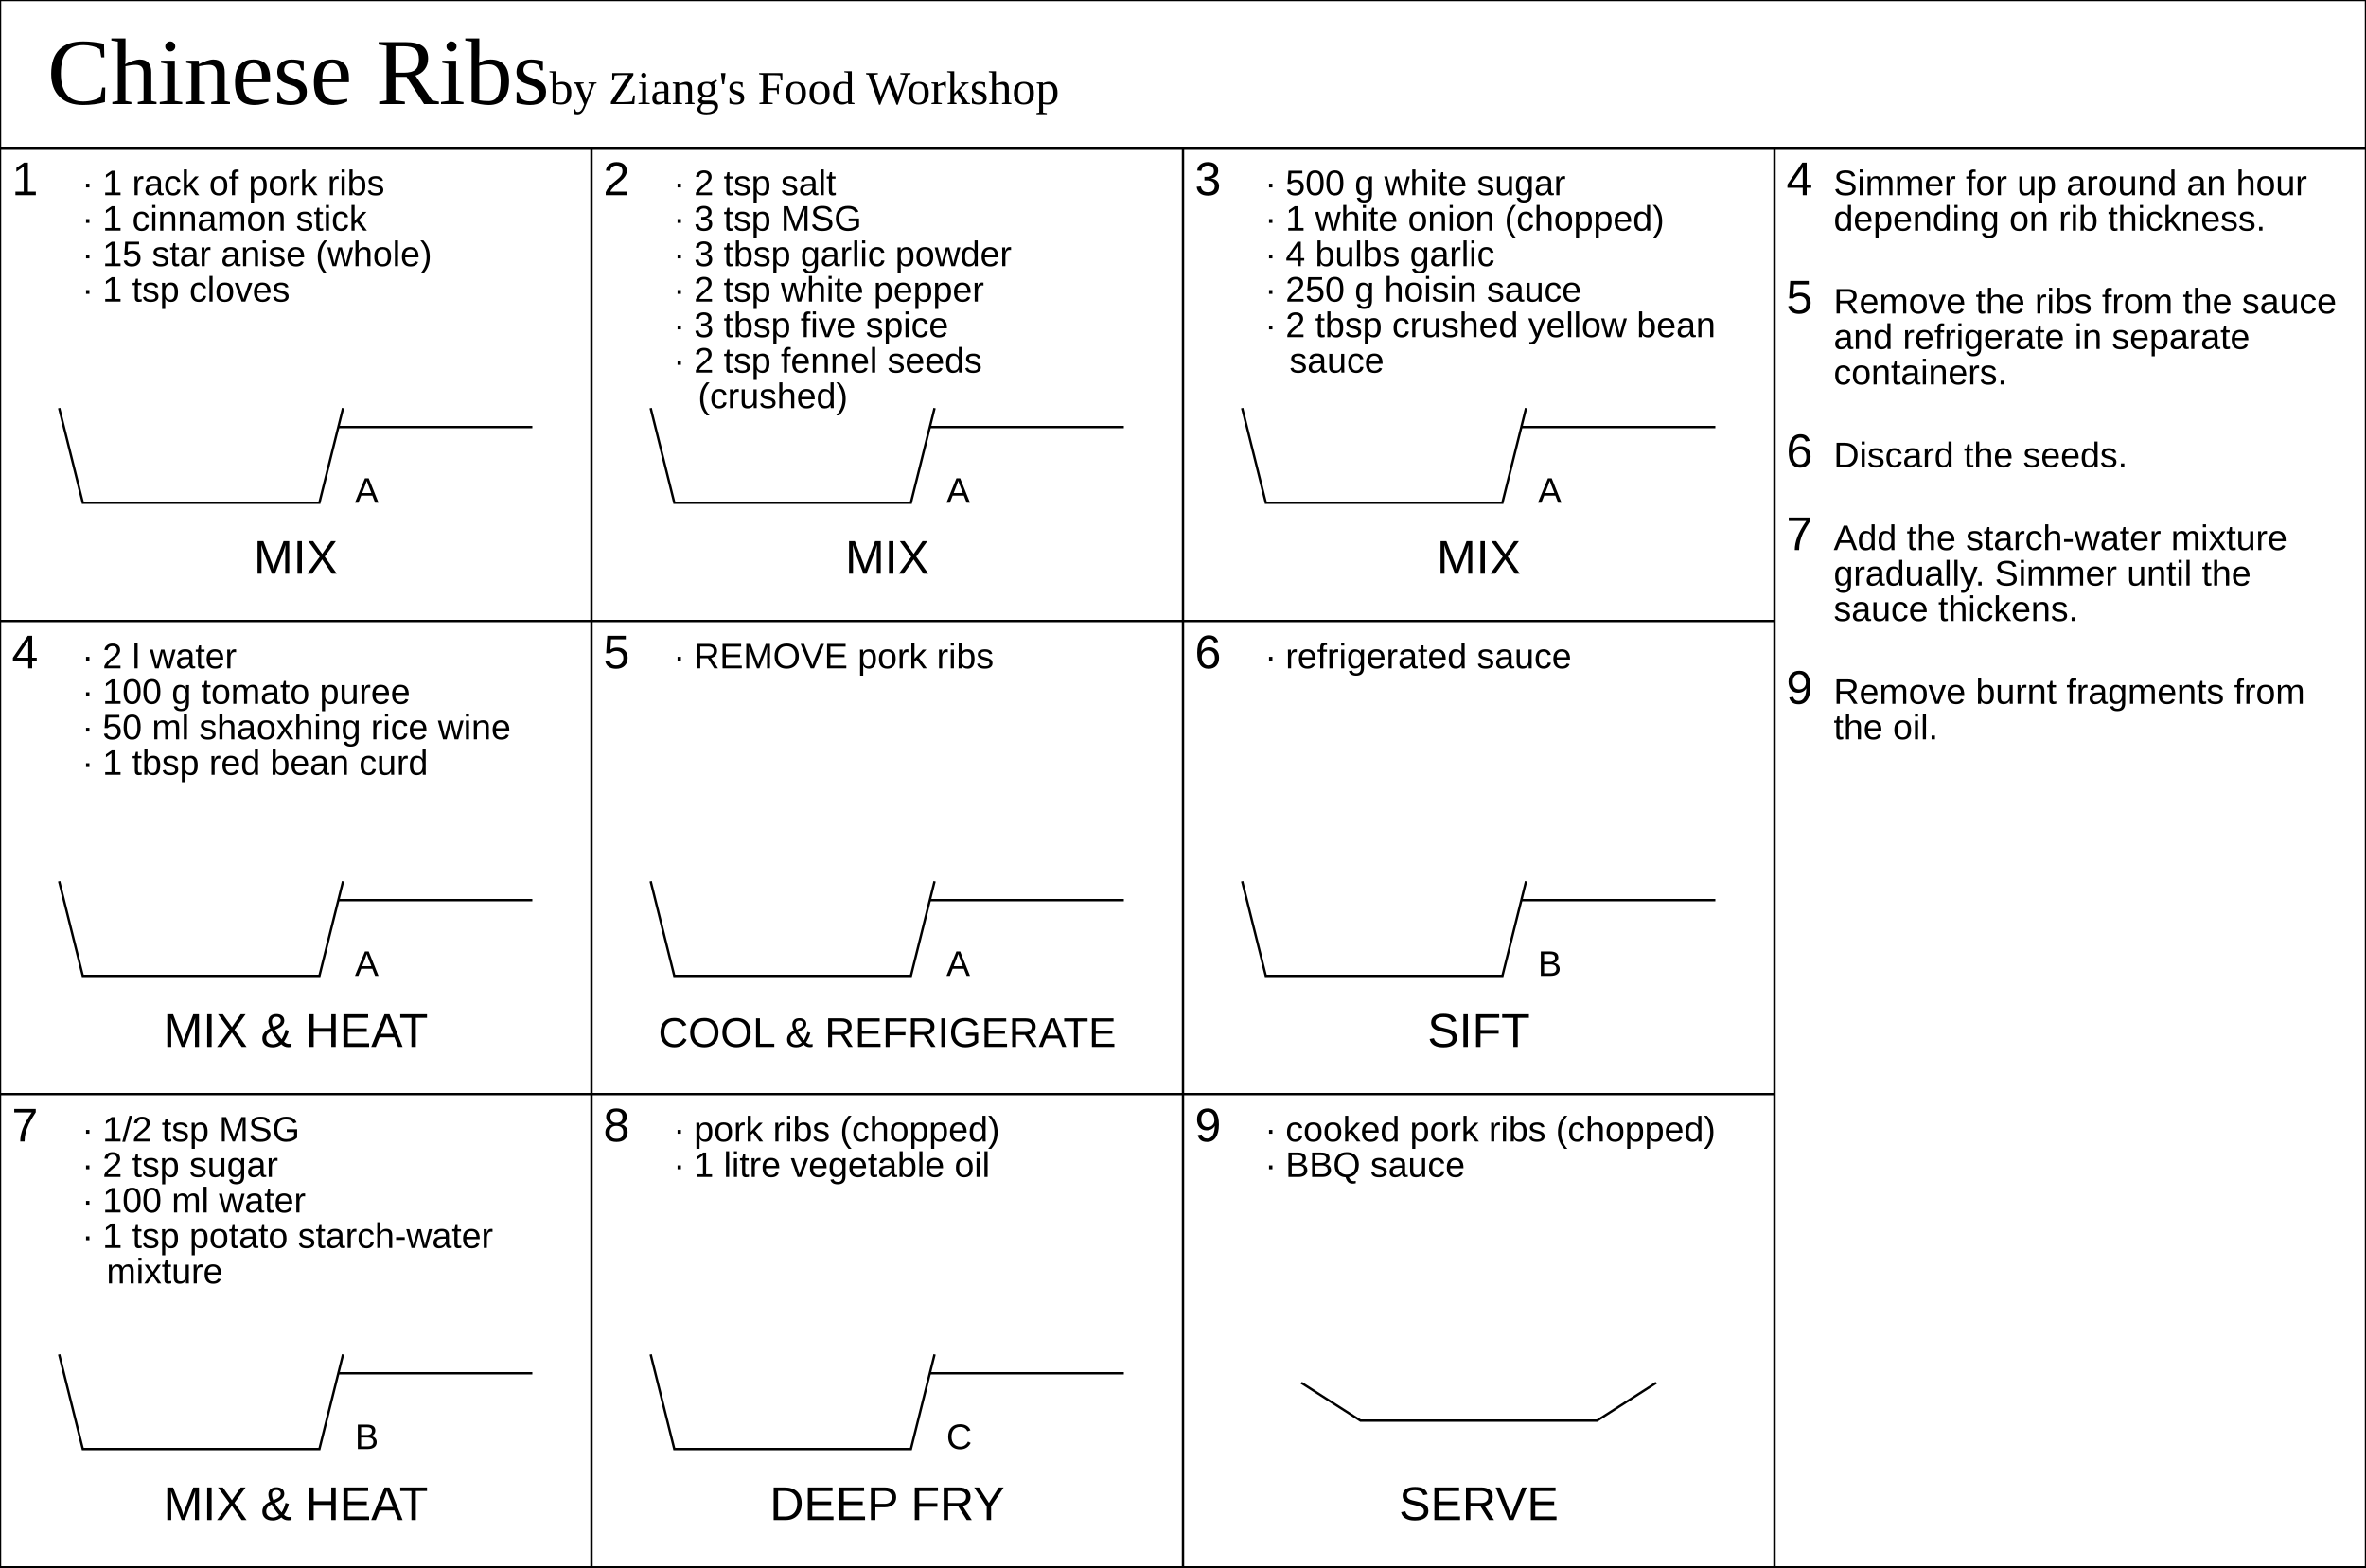
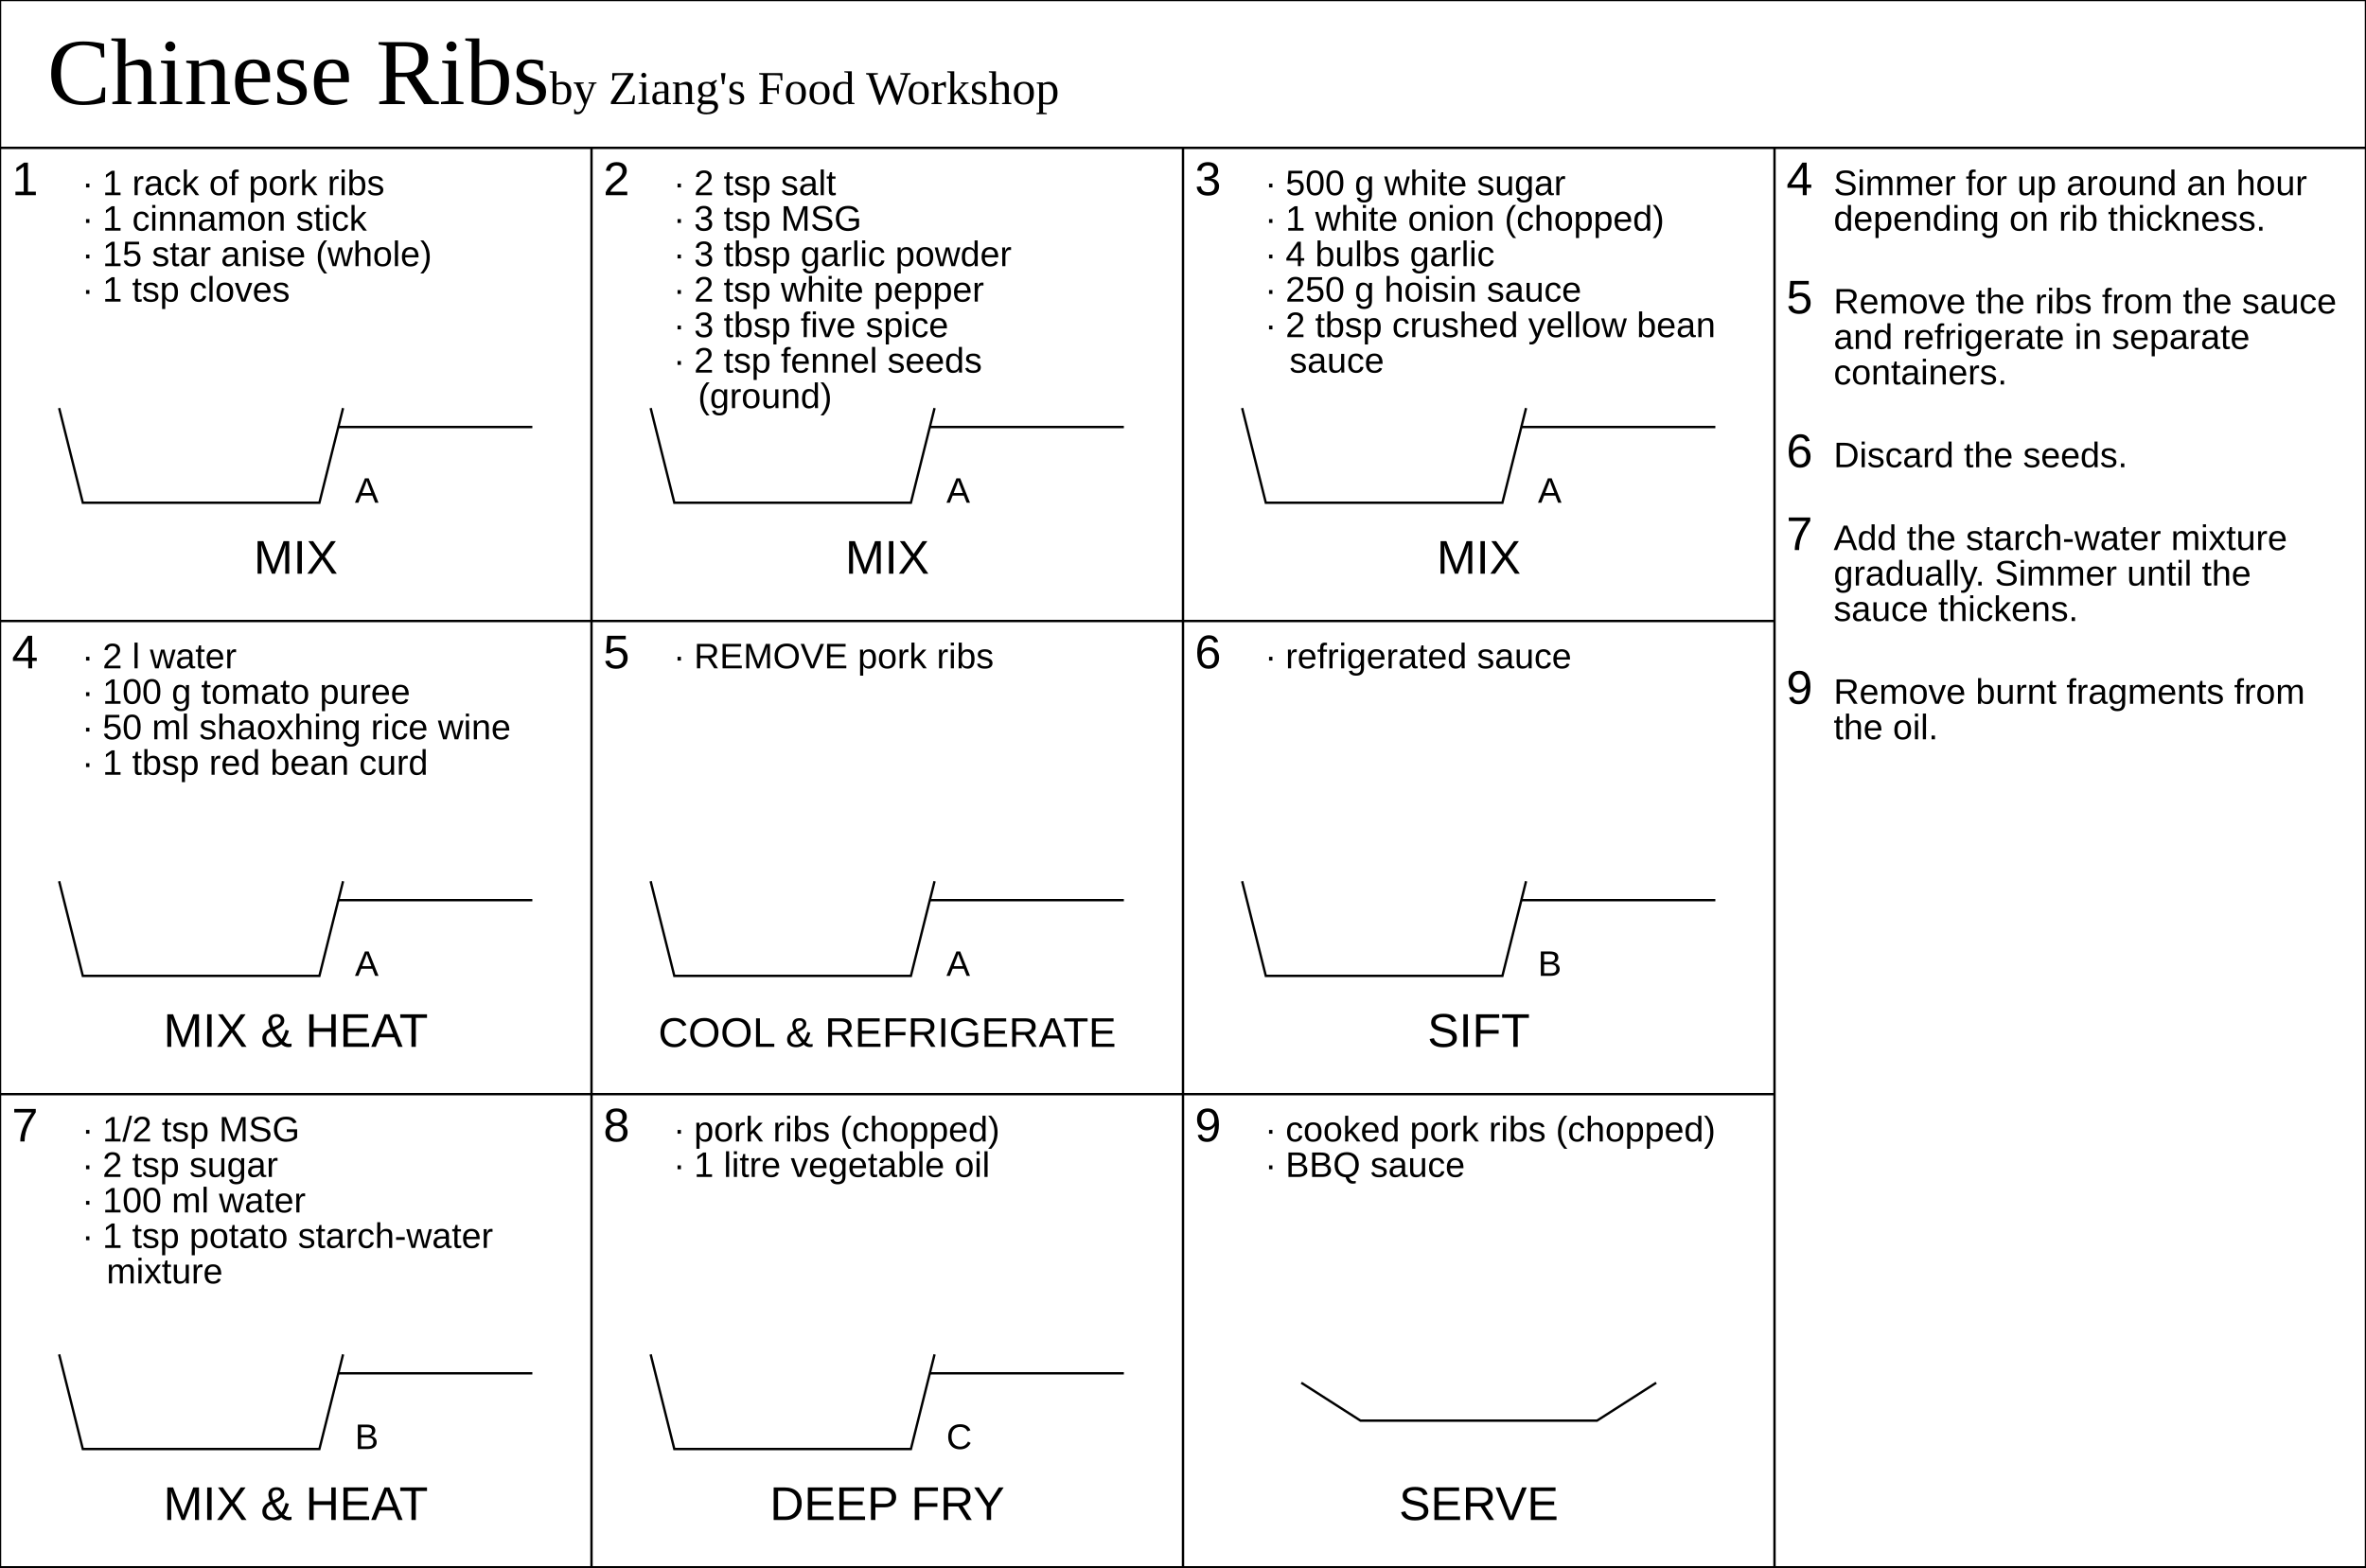
<svg xmlns="http://www.w3.org/2000/svg" width="2000" height="1325.0">
  <text x="40.0" y="88.0" font-size="80">
Chinese Ribs<tspan font-size="40">  by 
Ziang's Food Workshop</tspan>
  </text>
  <polyline points="0,0 0,1325.0 " style="fill:none;stroke:black;stroke-width:2" />
  <polyline points="2000,0 2000,1325.0 " style="fill:none;stroke:black;stroke-width:2" />
  <polyline points="500,125.0 500,1325.0 " style="fill:none;stroke:black;stroke-width:2" />
  <polyline points="1000,125.0 1000,1325.0 " style="fill:none;stroke:black;stroke-width:2" />
  <polyline points="1500,125.0 1500,1325.0 " style="fill:none;stroke:black;stroke-width:2" />
  <polyline points="0,0 2000,0 " style="fill:none;stroke:black;stroke-width:2" />
  <polyline points="0,125.0 2000,125.0 " style="fill:none;stroke:black;stroke-width:2" />
  <polyline points="0,1325.0 2000,1325.0 " style="fill:none;stroke:black;stroke-width:2" />
  <polyline points="0,525.0 1500,525.0 " style="fill:none;stroke:black;stroke-width:2" />
  <polyline points="0,925.0 1500,925.0 " style="fill:none;stroke:black;stroke-width:2" />
  <text x="10.0" y="165.0" text-anchor="left" style="font-family:Arial;font-size:40"> 
1 </text>
  <text x="70.0" y="165.0" text-anchor="left" style="font-family:Arial;font-size:30"> 
∙ 1 rack of pork ribs </text>
  <text x="70.0" y="195.0" text-anchor="left" style="font-family:Arial;font-size:30"> 
∙ 1 cinnamon stick </text>
  <text x="70.0" y="225.0" text-anchor="left" style="font-family:Arial;font-size:30"> 
∙ 15 star anise (whole) </text>
  <text x="70.0" y="255.0" text-anchor="left" style="font-family:Arial;font-size:30"> 
∙ 1 tsp cloves </text>
  <polyline points="50.0,345.0 70.0,425.0 270.0,425.0 290.0,345.0" style="fill:none;stroke:black;stroke-width:2" />
  <polyline points="286,361.0 450.0,361.0" style="fill:none;stroke:black;stroke-width:2" />
  <text x="300.0" y="425.0" text-anchor="left" style="font-family:Arial;font-size:30"> 
A </text>
  <text x="250.0" y="485.0" text-anchor="middle" style="font-family:Arial;font-size:40"> 
MIX </text>
  <text x="510.0" y="165.0" text-anchor="left" style="font-family:Arial;font-size:40"> 
2 </text>
  <text x="570.0" y="165.0" text-anchor="left" style="font-family:Arial;font-size:30"> 
∙ 2 tsp salt </text>
  <text x="570.0" y="195.0" text-anchor="left" style="font-family:Arial;font-size:30"> 
∙ 3 tsp MSG </text>
  <text x="570.0" y="225.0" text-anchor="left" style="font-family:Arial;font-size:30"> 
∙ 3 tbsp garlic powder </text>
  <text x="570.0" y="255.0" text-anchor="left" style="font-family:Arial;font-size:30"> 
∙ 2 tsp white pepper </text>
  <text x="570.0" y="285.0" text-anchor="left" style="font-family:Arial;font-size:30"> 
∙ 3 tbsp five spice </text>
  <text x="570.0" y="315.0" text-anchor="left" style="font-family:Arial;font-size:30"> 
∙ 2 tsp fennel seeds </text>
  <text x="590.0" y="345.0" text-anchor="left" style="font-family:Arial;font-size:30"> 
- (crushed) </text>
+ (ground) </text>
  <polyline points="550.0,345.0 570.0,425.0 770.0,425.0 790.0,345.0" style="fill:none;stroke:black;stroke-width:2" />
  <polyline points="786.0,361.0 950.0,361.0" style="fill:none;stroke:black;stroke-width:2" />
  <text x="800.0" y="425.0" text-anchor="left" style="font-family:Arial;font-size:30"> 
A </text>
  <text x="750.0" y="485.0" text-anchor="middle" style="font-family:Arial;font-size:40"> 
MIX </text>
  <text x="1010.0" y="165.0" text-anchor="left" style="font-family:Arial;font-size:40"> 
3 </text>
  <text x="1070.0" y="165.0" text-anchor="left" style="font-family:Arial;font-size:30"> 
∙ 500 g white sugar </text>
  <text x="1070.0" y="195.0" text-anchor="left" style="font-family:Arial;font-size:30"> 
∙ 1 white onion (chopped) </text>
  <text x="1070.0" y="225.0" text-anchor="left" style="font-family:Arial;font-size:30"> 
∙ 4 bulbs garlic </text>
  <text x="1070.0" y="255.0" text-anchor="left" style="font-family:Arial;font-size:30"> 
∙ 250 g hoisin sauce </text>
  <text x="1070.0" y="285.0" text-anchor="left" style="font-family:Arial;font-size:30"> 
∙ 2 tbsp crushed yellow bean </text>
  <text x="1090.0" y="315.0" text-anchor="left" style="font-family:Arial;font-size:30"> 
sauce </text>
  <polyline points="1050.0,345.0 1070.0,425.0 1270.0,425.0 1290.0,345.0" style="fill:none;stroke:black;stroke-width:2" />
  <polyline points="1286.0,361.0 1450.0,361.0" style="fill:none;stroke:black;stroke-width:2" />
  <text x="1300.0" y="425.0" text-anchor="left" style="font-family:Arial;font-size:30"> 
A </text>
  <text x="1250.0" y="485.0" text-anchor="middle" style="font-family:Arial;font-size:40"> 
MIX </text>
  <text x="10.0" y="565.0" text-anchor="left" style="font-family:Arial;font-size:40"> 
4 </text>
  <text x="70.0" y="565.0" text-anchor="left" style="font-family:Arial;font-size:30"> 
∙ 2 l water </text>
  <text x="70.0" y="595.0" text-anchor="left" style="font-family:Arial;font-size:30"> 
∙ 100 g tomato puree </text>
  <text x="70.0" y="625.0" text-anchor="left" style="font-family:Arial;font-size:30"> 
∙ 50 ml shaoxhing rice wine </text>
  <text x="70.0" y="655.0" text-anchor="left" style="font-family:Arial;font-size:30"> 
∙ 1 tbsp red bean curd </text>
  <polyline points="50.0,745.0 70.0,825.0 270.0,825.0 290.0,745.0" style="fill:none;stroke:black;stroke-width:2" />
  <polyline points="286,761.0 450.0,761.0" style="fill:none;stroke:black;stroke-width:2" />
  <text x="300.0" y="825.0" text-anchor="left" style="font-family:Arial;font-size:30"> 
A </text>
  <text x="250.0" y="885.0" text-anchor="middle" style="font-family:Arial;font-size:40"> 
MIX &amp; HEAT </text>
  <text x="1510.0" y="165.0" text-anchor="left" style="font-family:Arial;font-size:40"> 
4 </text>
  <text x="1550.0" y="165.0" text-anchor="left" style="font-family:Arial;font-size:30"> 
Simmer for up around an hour </text>
  <text x="1550.0" y="195.0" text-anchor="left" style="font-family:Arial;font-size:30"> 
depending on rib thickness. </text>
  <text x="510.0" y="565.0" text-anchor="left" style="font-family:Arial;font-size:40"> 
5 </text>
  <text x="570.0" y="565.0" text-anchor="left" style="font-family:Arial;font-size:30"> 
∙ REMOVE pork ribs </text>
  <polyline points="550.0,745.0 570.0,825.0 770.0,825.0 790.0,745.0" style="fill:none;stroke:black;stroke-width:2" />
  <polyline points="786.0,761.0 950.0,761.0" style="fill:none;stroke:black;stroke-width:2" />
  <text x="800.0" y="825.0" text-anchor="left" style="font-family:Arial;font-size:30"> 
A </text>
  <text x="750.0" y="885.0" text-anchor="middle" style="font-family:Arial;font-size:35"> 
COOL &amp; REFRIGERATE </text>
  <text x="1510.0" y="265.0" text-anchor="left" style="font-family:Arial;font-size:40"> 
5 </text>
  <text x="1550.0" y="265.0" text-anchor="left" style="font-family:Arial;font-size:30"> 
Remove the ribs from the sauce </text>
  <text x="1550.0" y="295.0" text-anchor="left" style="font-family:Arial;font-size:30"> 
and refrigerate in separate </text>
  <text x="1550.0" y="325.0" text-anchor="left" style="font-family:Arial;font-size:30"> 
containers. </text>
  <text x="1010.0" y="565.0" text-anchor="left" style="font-family:Arial;font-size:40"> 
6 </text>
  <text x="1070.0" y="565.0" text-anchor="left" style="font-family:Arial;font-size:30"> 
∙ refrigerated sauce </text>
  <polyline points="1050.0,745.0 1070.0,825.0 1270.0,825.0 1290.0,745.0" style="fill:none;stroke:black;stroke-width:2" />
  <polyline points="1286.0,761.0 1450.0,761.0" style="fill:none;stroke:black;stroke-width:2" />
  <text x="1300.0" y="825.0" text-anchor="left" style="font-family:Arial;font-size:30"> 
B </text>
  <text x="1250.0" y="885.0" text-anchor="middle" style="font-family:Arial;font-size:40"> 
SIFT </text>
  <text x="1510.0" y="395.0" text-anchor="left" style="font-family:Arial;font-size:40"> 
6 </text>
  <text x="1550.0" y="395.0" text-anchor="left" style="font-family:Arial;font-size:30"> 
Discard the seeds. </text>
  <text x="10.0" y="965.0" text-anchor="left" style="font-family:Arial;font-size:40"> 
7 </text>
  <text x="70.0" y="965.0" text-anchor="left" style="font-family:Arial;font-size:30"> 
∙ 1/2 tsp MSG </text>
  <text x="70.0" y="995.0" text-anchor="left" style="font-family:Arial;font-size:30"> 
∙ 2 tsp sugar </text>
  <text x="70.0" y="1025.0" text-anchor="left" style="font-family:Arial;font-size:30"> 
∙ 100 ml water </text>
  <text x="70.0" y="1055.0" text-anchor="left" style="font-family:Arial;font-size:30"> 
∙ 1 tsp potato starch-water </text>
  <text x="90.0" y="1085.0" text-anchor="left" style="font-family:Arial;font-size:30"> 
mixture </text>
  <polyline points="50.0,1145.0 70.0,1225.0 270.0,1225.0 290.0,1145.0" style="fill:none;stroke:black;stroke-width:2" />
  <polyline points="286,1161.0 450.0,1161.0" style="fill:none;stroke:black;stroke-width:2" />
  <text x="300.0" y="1225.0" text-anchor="left" style="font-family:Arial;font-size:30"> 
B </text>
  <text x="250.0" y="1285.0" text-anchor="middle" style="font-family:Arial;font-size:40"> 
MIX &amp; HEAT </text>
  <text x="1510.0" y="465.0" text-anchor="left" style="font-family:Arial;font-size:40"> 
7 </text>
  <text x="1550.0" y="465.0" text-anchor="left" style="font-family:Arial;font-size:30"> 
Add the starch-water mixture </text>
  <text x="1550.0" y="495.0" text-anchor="left" style="font-family:Arial;font-size:30"> 
gradually. Simmer until the </text>
  <text x="1550.0" y="525.0" text-anchor="left" style="font-family:Arial;font-size:30"> 
sauce thickens. </text>
  <text x="510.0" y="965.0" text-anchor="left" style="font-family:Arial;font-size:40"> 
8 </text>
  <text x="570.0" y="965.0" text-anchor="left" style="font-family:Arial;font-size:30"> 
∙ pork ribs (chopped) </text>
  <text x="570.0" y="995.0" text-anchor="left" style="font-family:Arial;font-size:30"> 
∙ 1 litre vegetable oil </text>
  <polyline points="550.0,1145.0 570.0,1225.0 770.0,1225.0 790.0,1145.0" style="fill:none;stroke:black;stroke-width:2" />
  <polyline points="786.0,1161.0 950.0,1161.0" style="fill:none;stroke:black;stroke-width:2" />
  <text x="800.0" y="1225.0" text-anchor="left" style="font-family:Arial;font-size:30"> 
C </text>
  <text x="750.0" y="1285.0" text-anchor="middle" style="font-family:Arial;font-size:40"> 
DEEP FRY </text>
  <text x="1010.0" y="965.0" text-anchor="left" style="font-family:Arial;font-size:40"> 
9 </text>
  <text x="1070.0" y="965.0" text-anchor="left" style="font-family:Arial;font-size:30"> 
∙ cooked pork ribs (chopped) </text>
  <text x="1070.0" y="995.0" text-anchor="left" style="font-family:Arial;font-size:30"> 
∙ BBQ sauce </text>
  <polyline points="1100.0,1169.0 1150.0,1201.0 1350.0,1201.0 1400.0,1169.0" style="fill:none;stroke:black;stroke-width:2" />
  <text x="1250.0" y="1285.0" text-anchor="middle" style="font-family:Arial;font-size:40"> 
SERVE </text>
  <text x="1510.0" y="595.0" text-anchor="left" style="font-family:Arial;font-size:40"> 
9 </text>
  <text x="1550.0" y="595.0" text-anchor="left" style="font-family:Arial;font-size:30"> 
Remove burnt fragments from </text>
  <text x="1550.0" y="625.0" text-anchor="left" style="font-family:Arial;font-size:30"> 
the oil. </text>
</svg>
